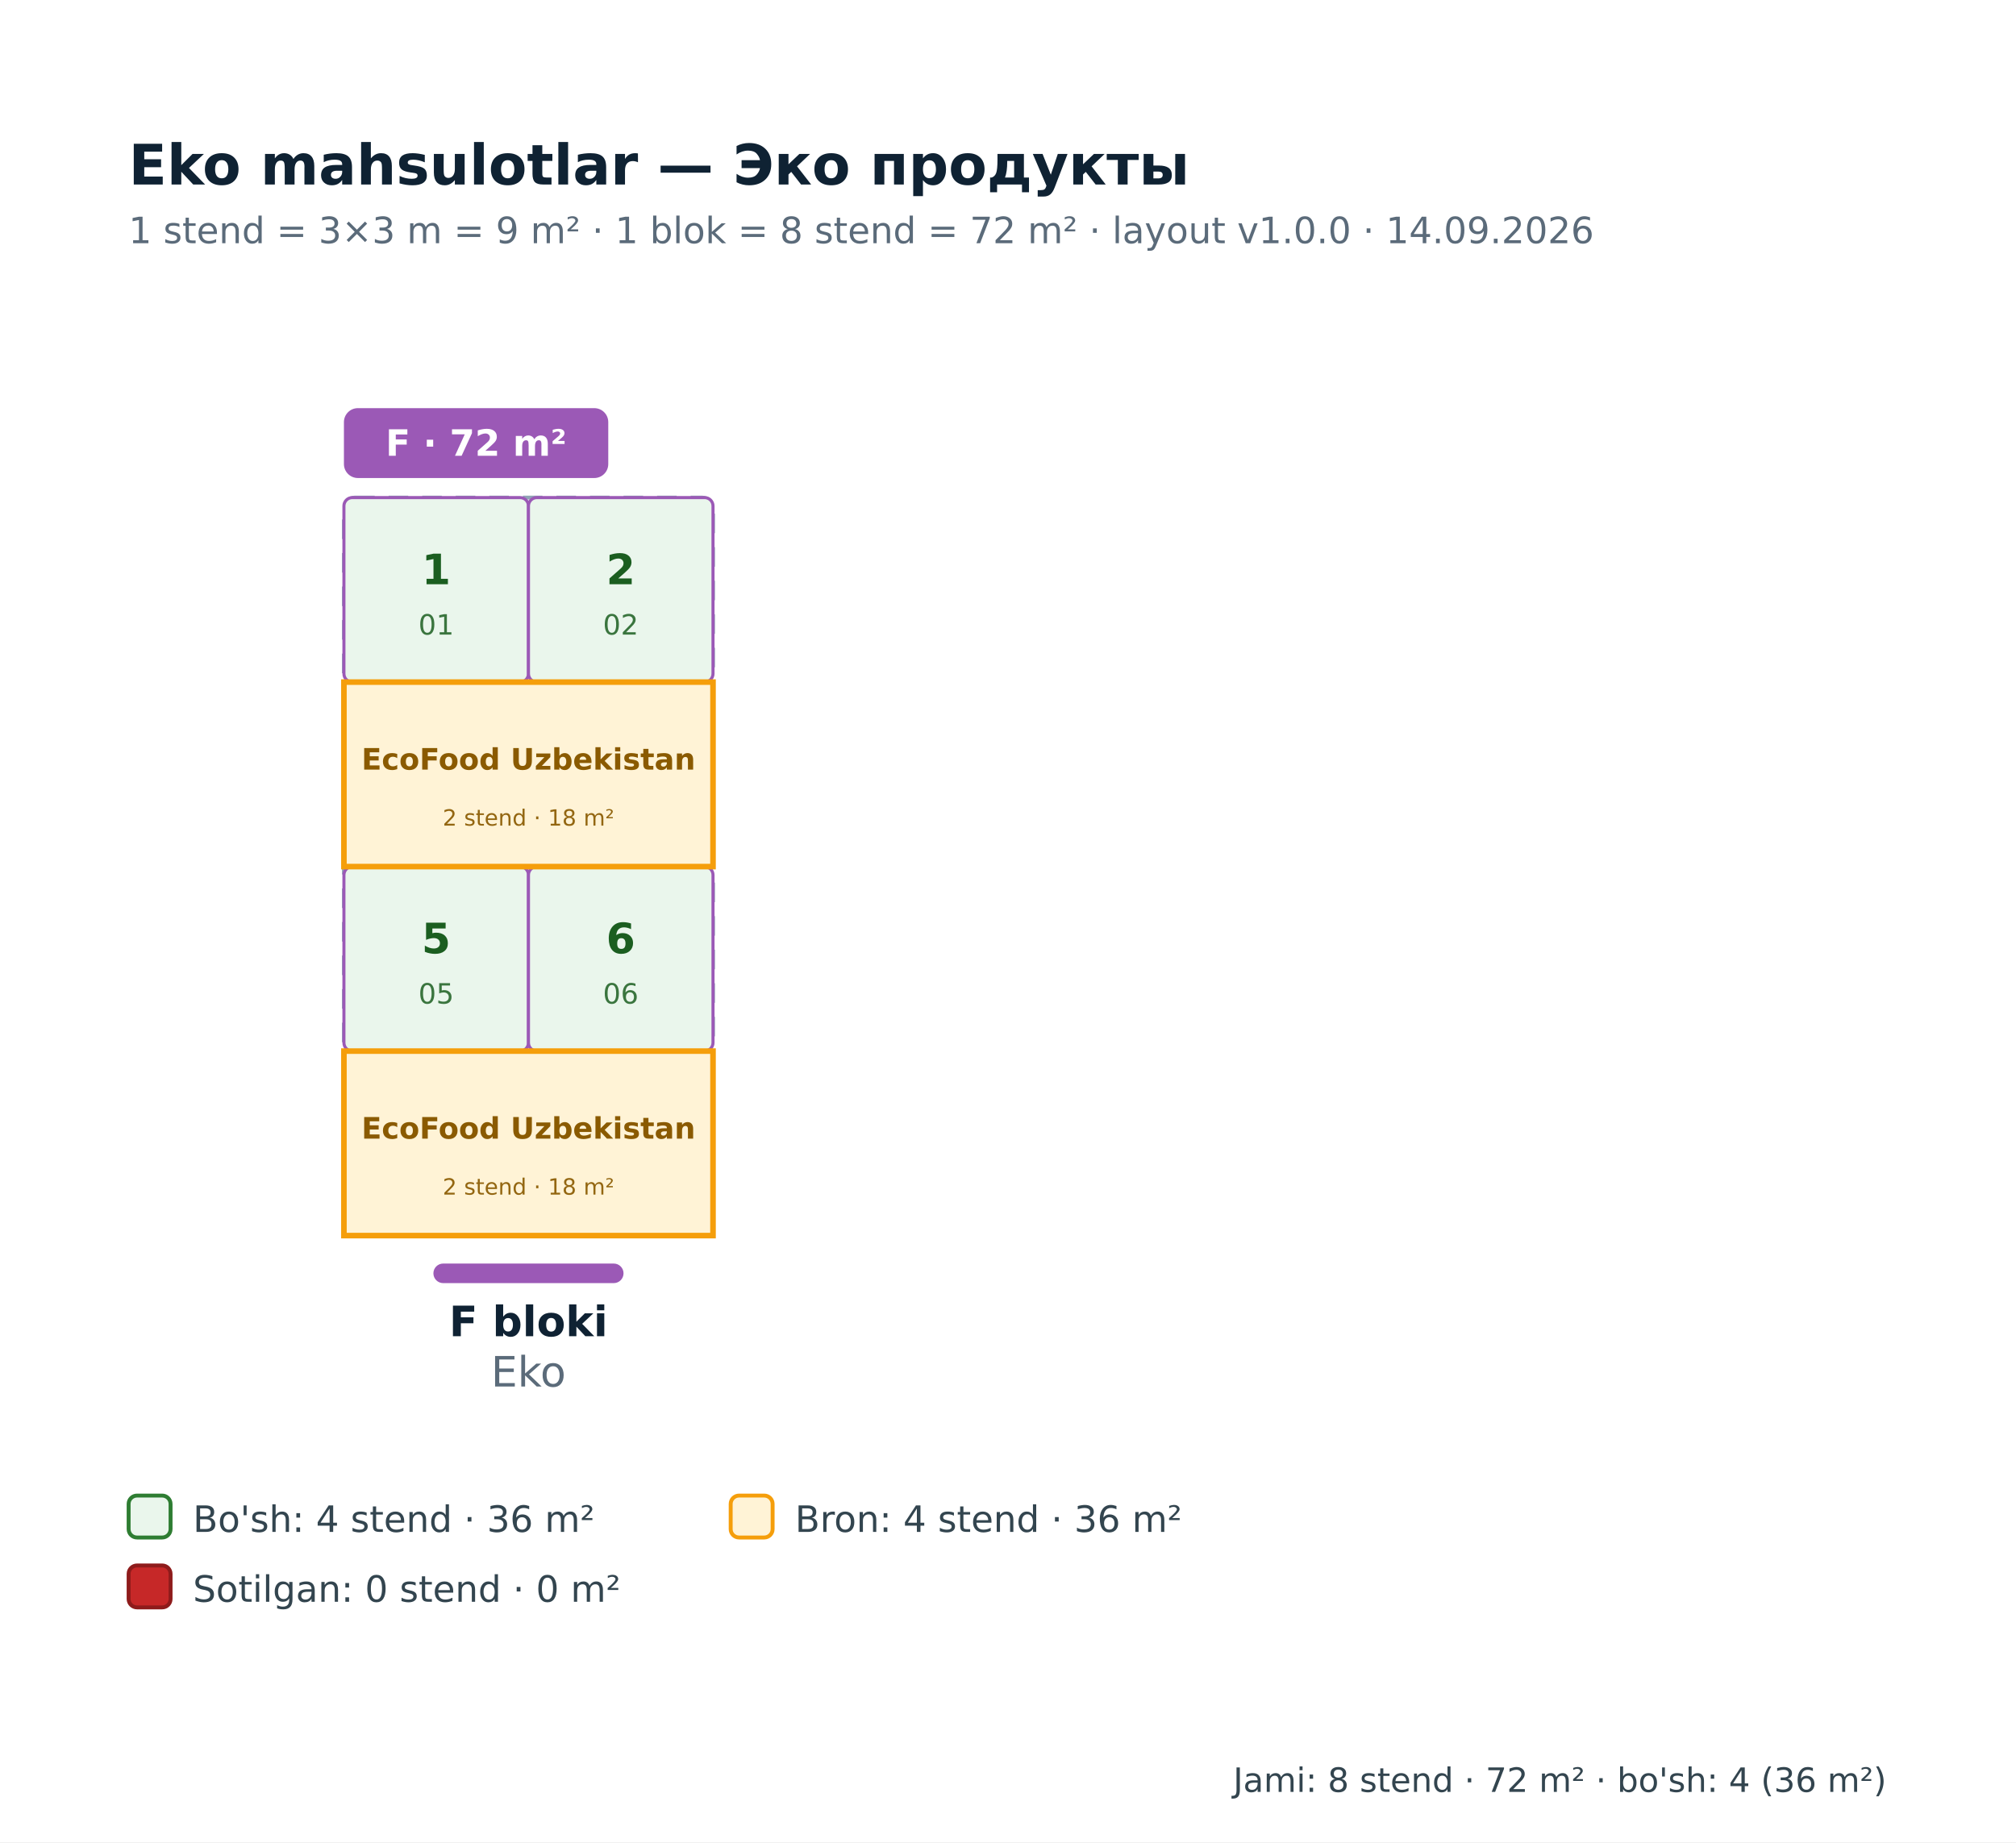
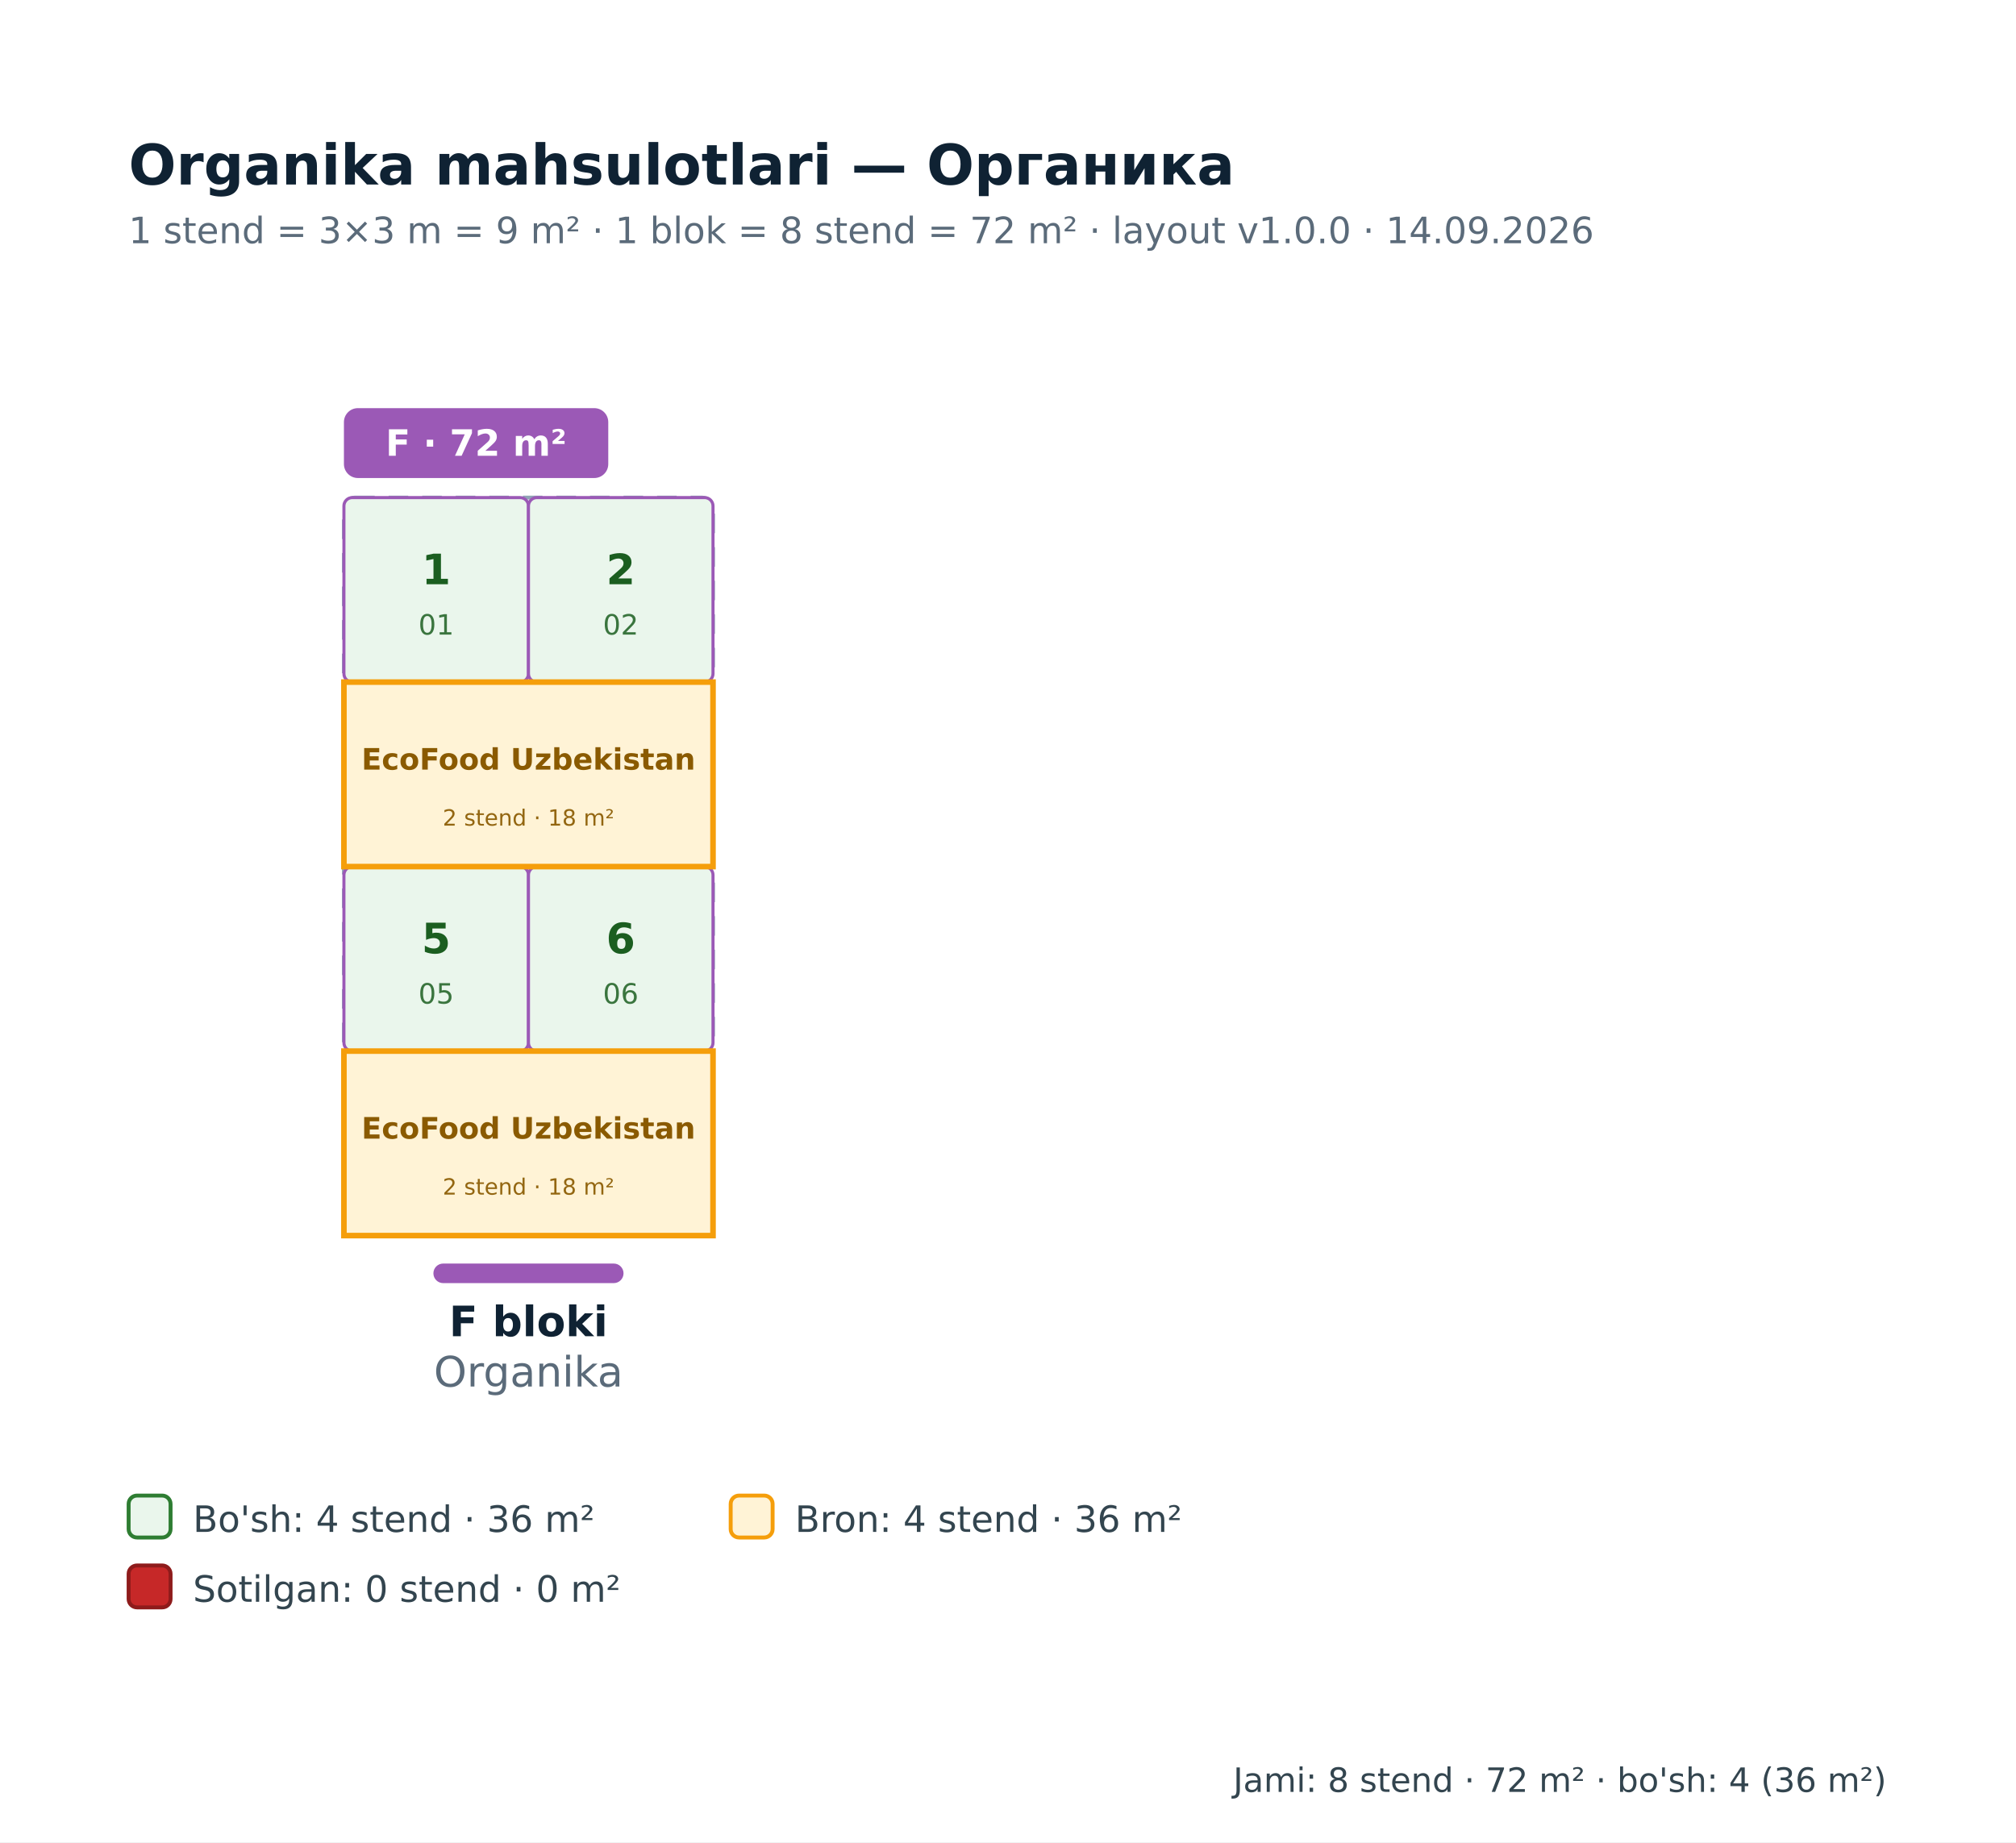
<svg xmlns="http://www.w3.org/2000/svg" width="721" height="659" viewBox="0 0 721 659" font-family="DejaVu Sans, Helvetica, Arial, sans-serif">
  <rect width="721" height="659" fill="#ffffff" />
-   <text x="46" y="66" font-size="20" font-weight="bold" fill="#0f2233">Eko mahsulotlar — Эко продукты</text>
+   <text x="46" y="66" font-size="20" font-weight="bold" fill="#0f2233">Organika mahsulotlari — Органика</text>
  <text x="46" y="87" font-size="13" fill="#5b6b7a">1 stend = 3×3 m = 9 m² · 1 blok = 8 stend = 72 m² · layout v1.0.0 · 14.09.2026</text>
  <rect x="123.00" y="178.00" width="132.00" height="264.00" fill="none" stroke="#90a4b5" stroke-width="1.4" stroke-dasharray="7 5" rx="4" />
  <rect x="123.00" y="146.00" width="94.54" height="25" rx="5" fill="#9B59B6" />
  <text x="170.27" y="163.05" font-size="13" font-weight="bold" fill="#ffffff" text-anchor="middle">F · 72 m²</text>
  <rect x="123.00" y="178.00" width="66.00" height="66.00" rx="3" fill="#eaf6ec" stroke="#9B59B6" stroke-width="1.1" />
  <text x="156.00" y="209.00" font-size="15.00" font-weight="bold" fill="#1b5e20" text-anchor="middle">1</text>
  <text x="156.00" y="227.00" font-size="10" fill="#1b5e20" text-anchor="middle" opacity="0.85">01</text>
  <rect x="189.00" y="178.00" width="66.00" height="66.00" rx="3" fill="#eaf6ec" stroke="#9B59B6" stroke-width="1.1" />
  <text x="222.00" y="209.00" font-size="15.00" font-weight="bold" fill="#1b5e20" text-anchor="middle">2</text>
  <text x="222.00" y="227.00" font-size="10" fill="#1b5e20" text-anchor="middle" opacity="0.85">02</text>
  <rect x="123.00" y="310.00" width="66.00" height="66.00" rx="3" fill="#eaf6ec" stroke="#9B59B6" stroke-width="1.1" />
  <text x="156.00" y="341.00" font-size="15.00" font-weight="bold" fill="#1b5e20" text-anchor="middle">5</text>
  <text x="156.00" y="359.00" font-size="10" fill="#1b5e20" text-anchor="middle" opacity="0.85">05</text>
  <rect x="189.00" y="310.00" width="66.00" height="66.00" rx="3" fill="#eaf6ec" stroke="#9B59B6" stroke-width="1.1" />
  <text x="222.00" y="341.00" font-size="15.00" font-weight="bold" fill="#1b5e20" text-anchor="middle">6</text>
  <text x="222.00" y="359.00" font-size="10" fill="#1b5e20" text-anchor="middle" opacity="0.85">06</text>
  <rect x="155.00" y="452.00" width="68" height="7" rx="3.5" fill="#9B59B6" />
  <text x="189.00" y="478.00" font-size="15.00" font-weight="bold" fill="#0f2233" text-anchor="middle">F bloki</text>
-   <text x="189.00" y="496.00" font-size="15.00" fill="#5b6b7a" text-anchor="middle">Eko</text>
+   <text x="189.00" y="496.00" font-size="15.00" fill="#5b6b7a" text-anchor="middle">Organika</text>
  <path d="M123 244L189 244L255 244L255 310L189 310L123 310Z" fill="#fff3d6" stroke="#f59e0b" stroke-width="2" />
  <text x="189.00" y="275.31" font-size="10.57" font-weight="bold" fill="#8a5a00" text-anchor="middle">EcoFood Uzbekistan</text>
  <text x="189.00" y="295.34" font-size="8.00" fill="#8a5a00" text-anchor="middle" opacity="0.92">2 stend · 18 m²</text>
  <path d="M123 376L189 376L255 376L255 442L189 442L123 442Z" fill="#fff3d6" stroke="#f59e0b" stroke-width="2" />
  <text x="189.00" y="407.31" font-size="10.57" font-weight="bold" fill="#8a5a00" text-anchor="middle">EcoFood Uzbekistan</text>
  <text x="189.00" y="427.34" font-size="8.00" fill="#8a5a00" text-anchor="middle" opacity="0.92">2 stend · 18 m²</text>
  <rect x="46.00" y="535.00" width="15" height="15" rx="3" fill="#eaf6ec" stroke="#2e7d32" stroke-width="1.4" />
  <text x="69.00" y="548.00" font-size="13" fill="#33454f">Bo'sh: 4 stend · 36 m²</text>
  <rect x="261.32" y="535.00" width="15" height="15" rx="3" fill="#fff3d6" stroke="#f59e0b" stroke-width="1.4" />
  <text x="284.32" y="548.00" font-size="13" fill="#33454f">Bron: 4 stend · 36 m²</text>
  <rect x="46.00" y="560.00" width="15" height="15" rx="3" fill="#c62828" stroke="#8e1b1b" stroke-width="1.4" />
  <text x="69.00" y="573.00" font-size="13" fill="#33454f">Sotilgan: 0 stend · 0 m²</text>
  <text x="674.68" y="641" font-size="12" fill="#33454f" text-anchor="end">Jami: 8 stend · 72 m² · bo'sh: 4 (36 m²)</text>
</svg>
